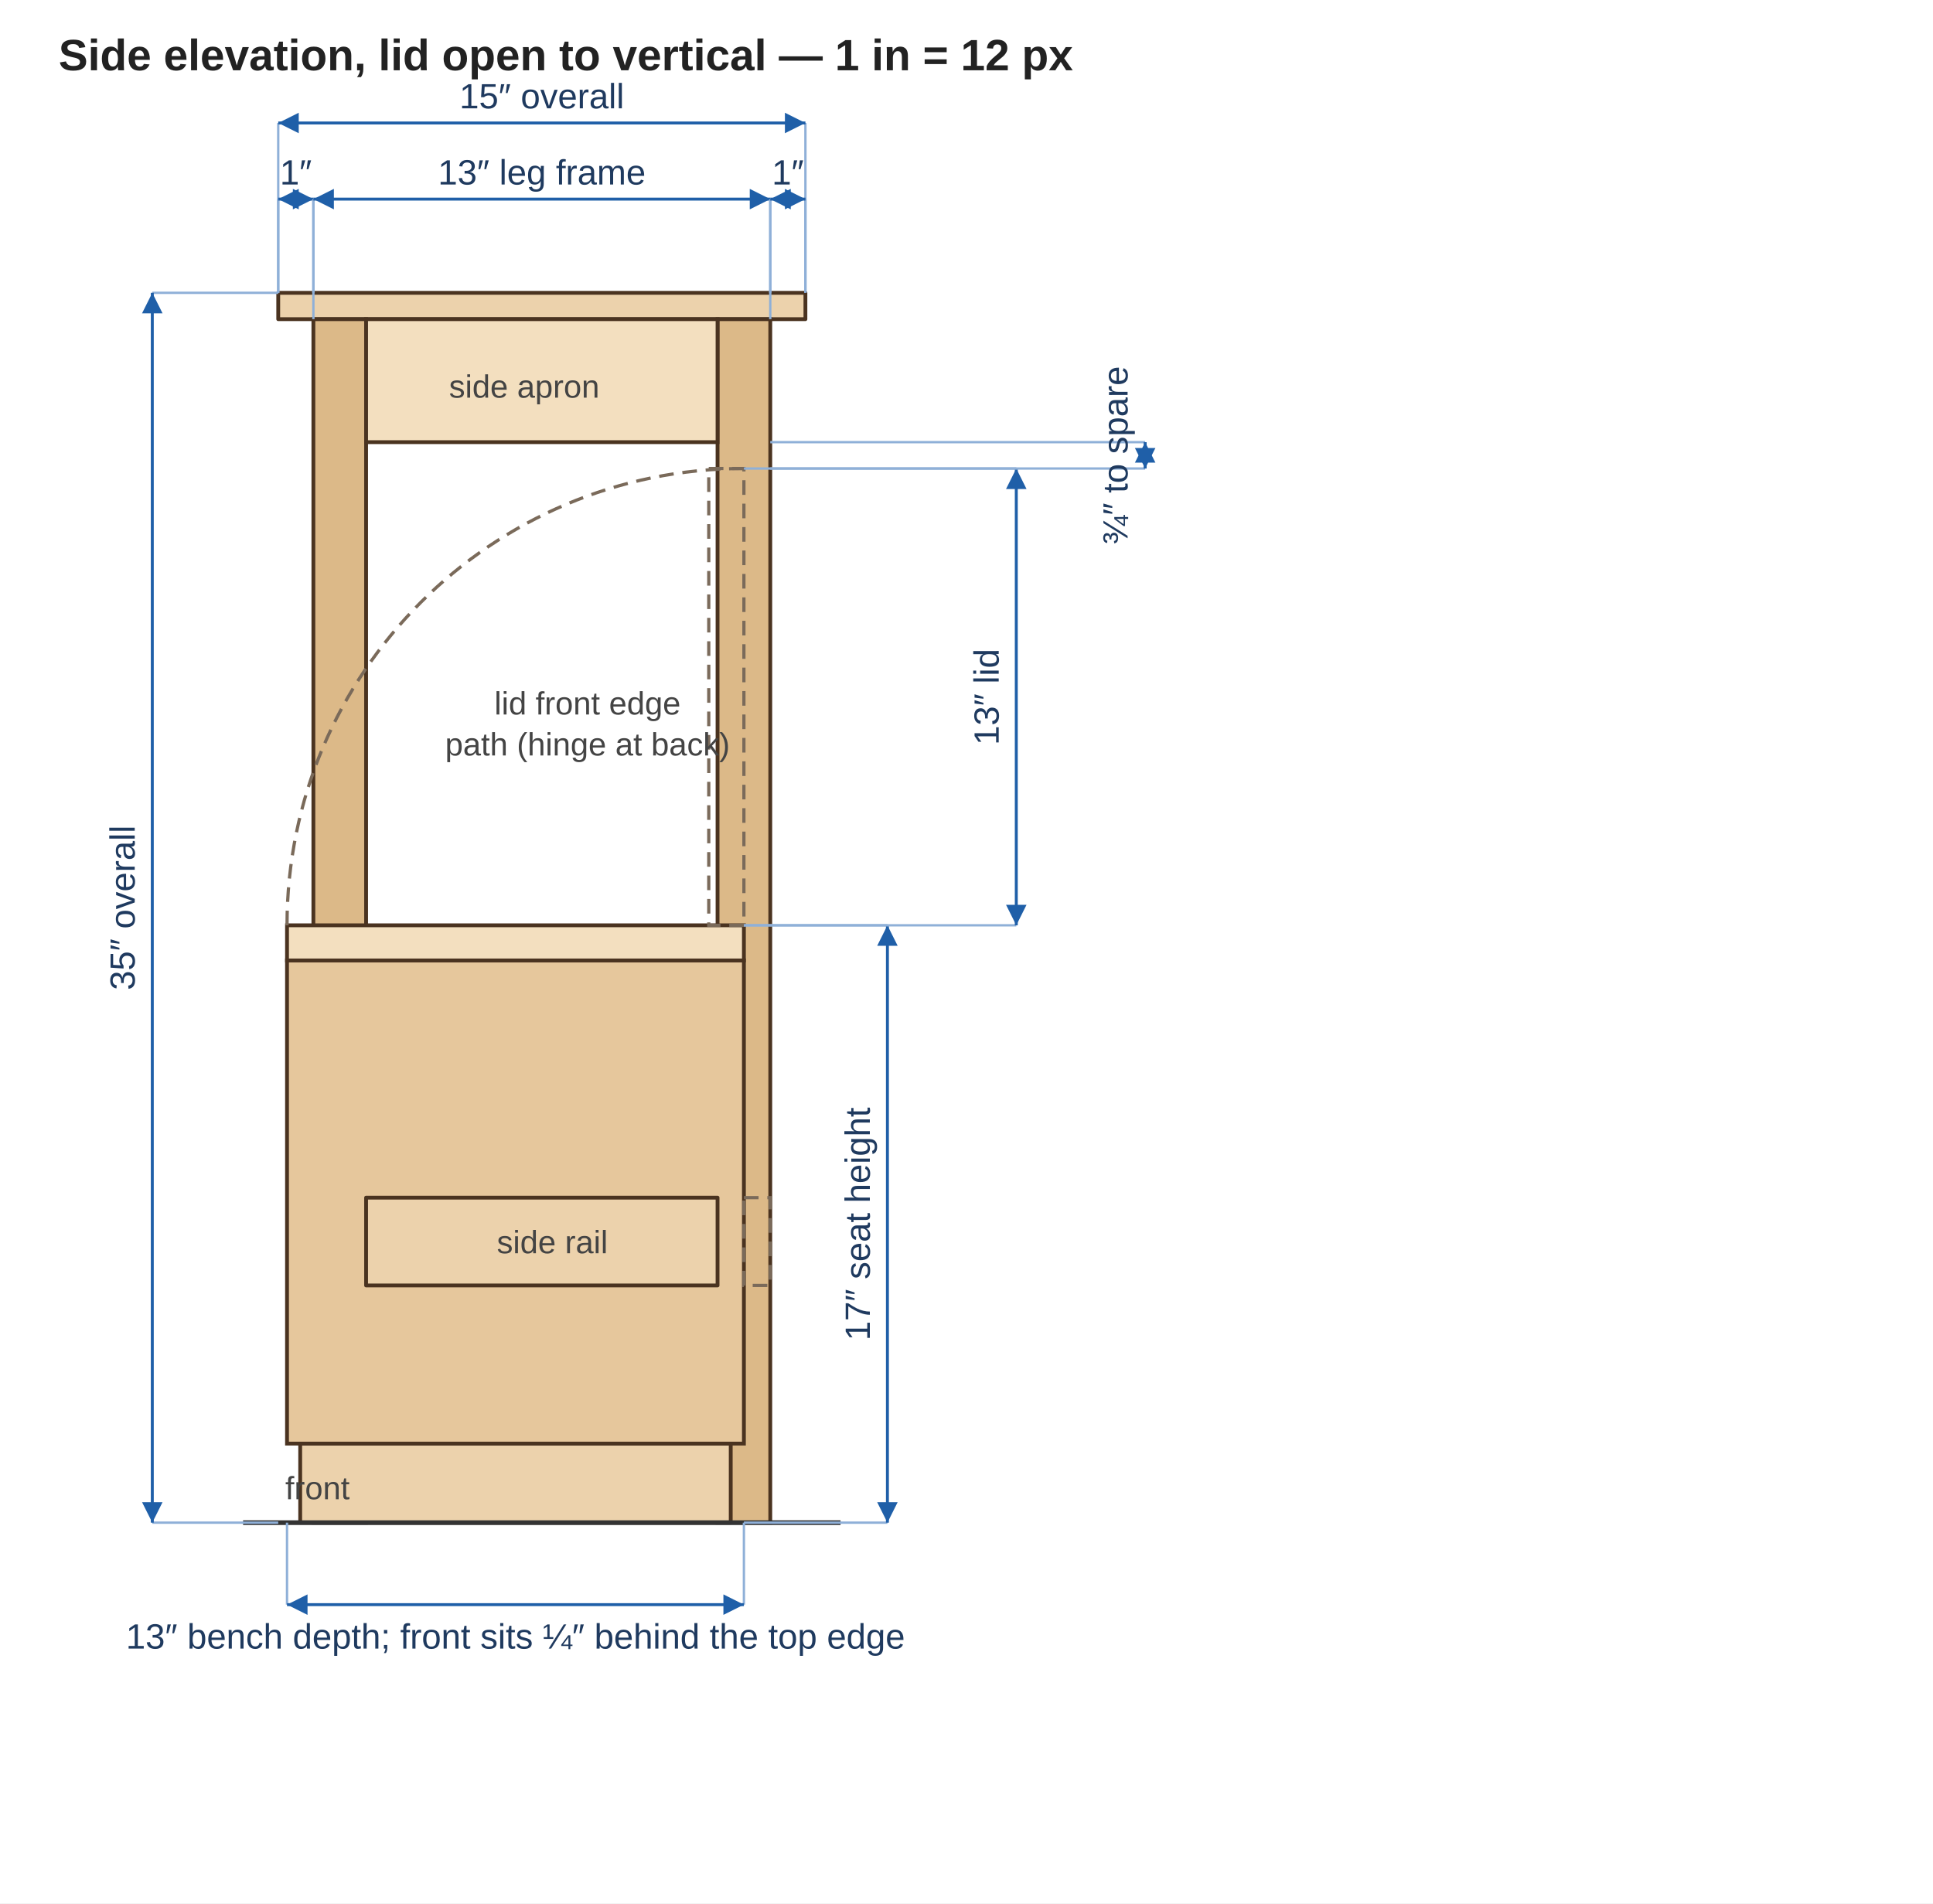
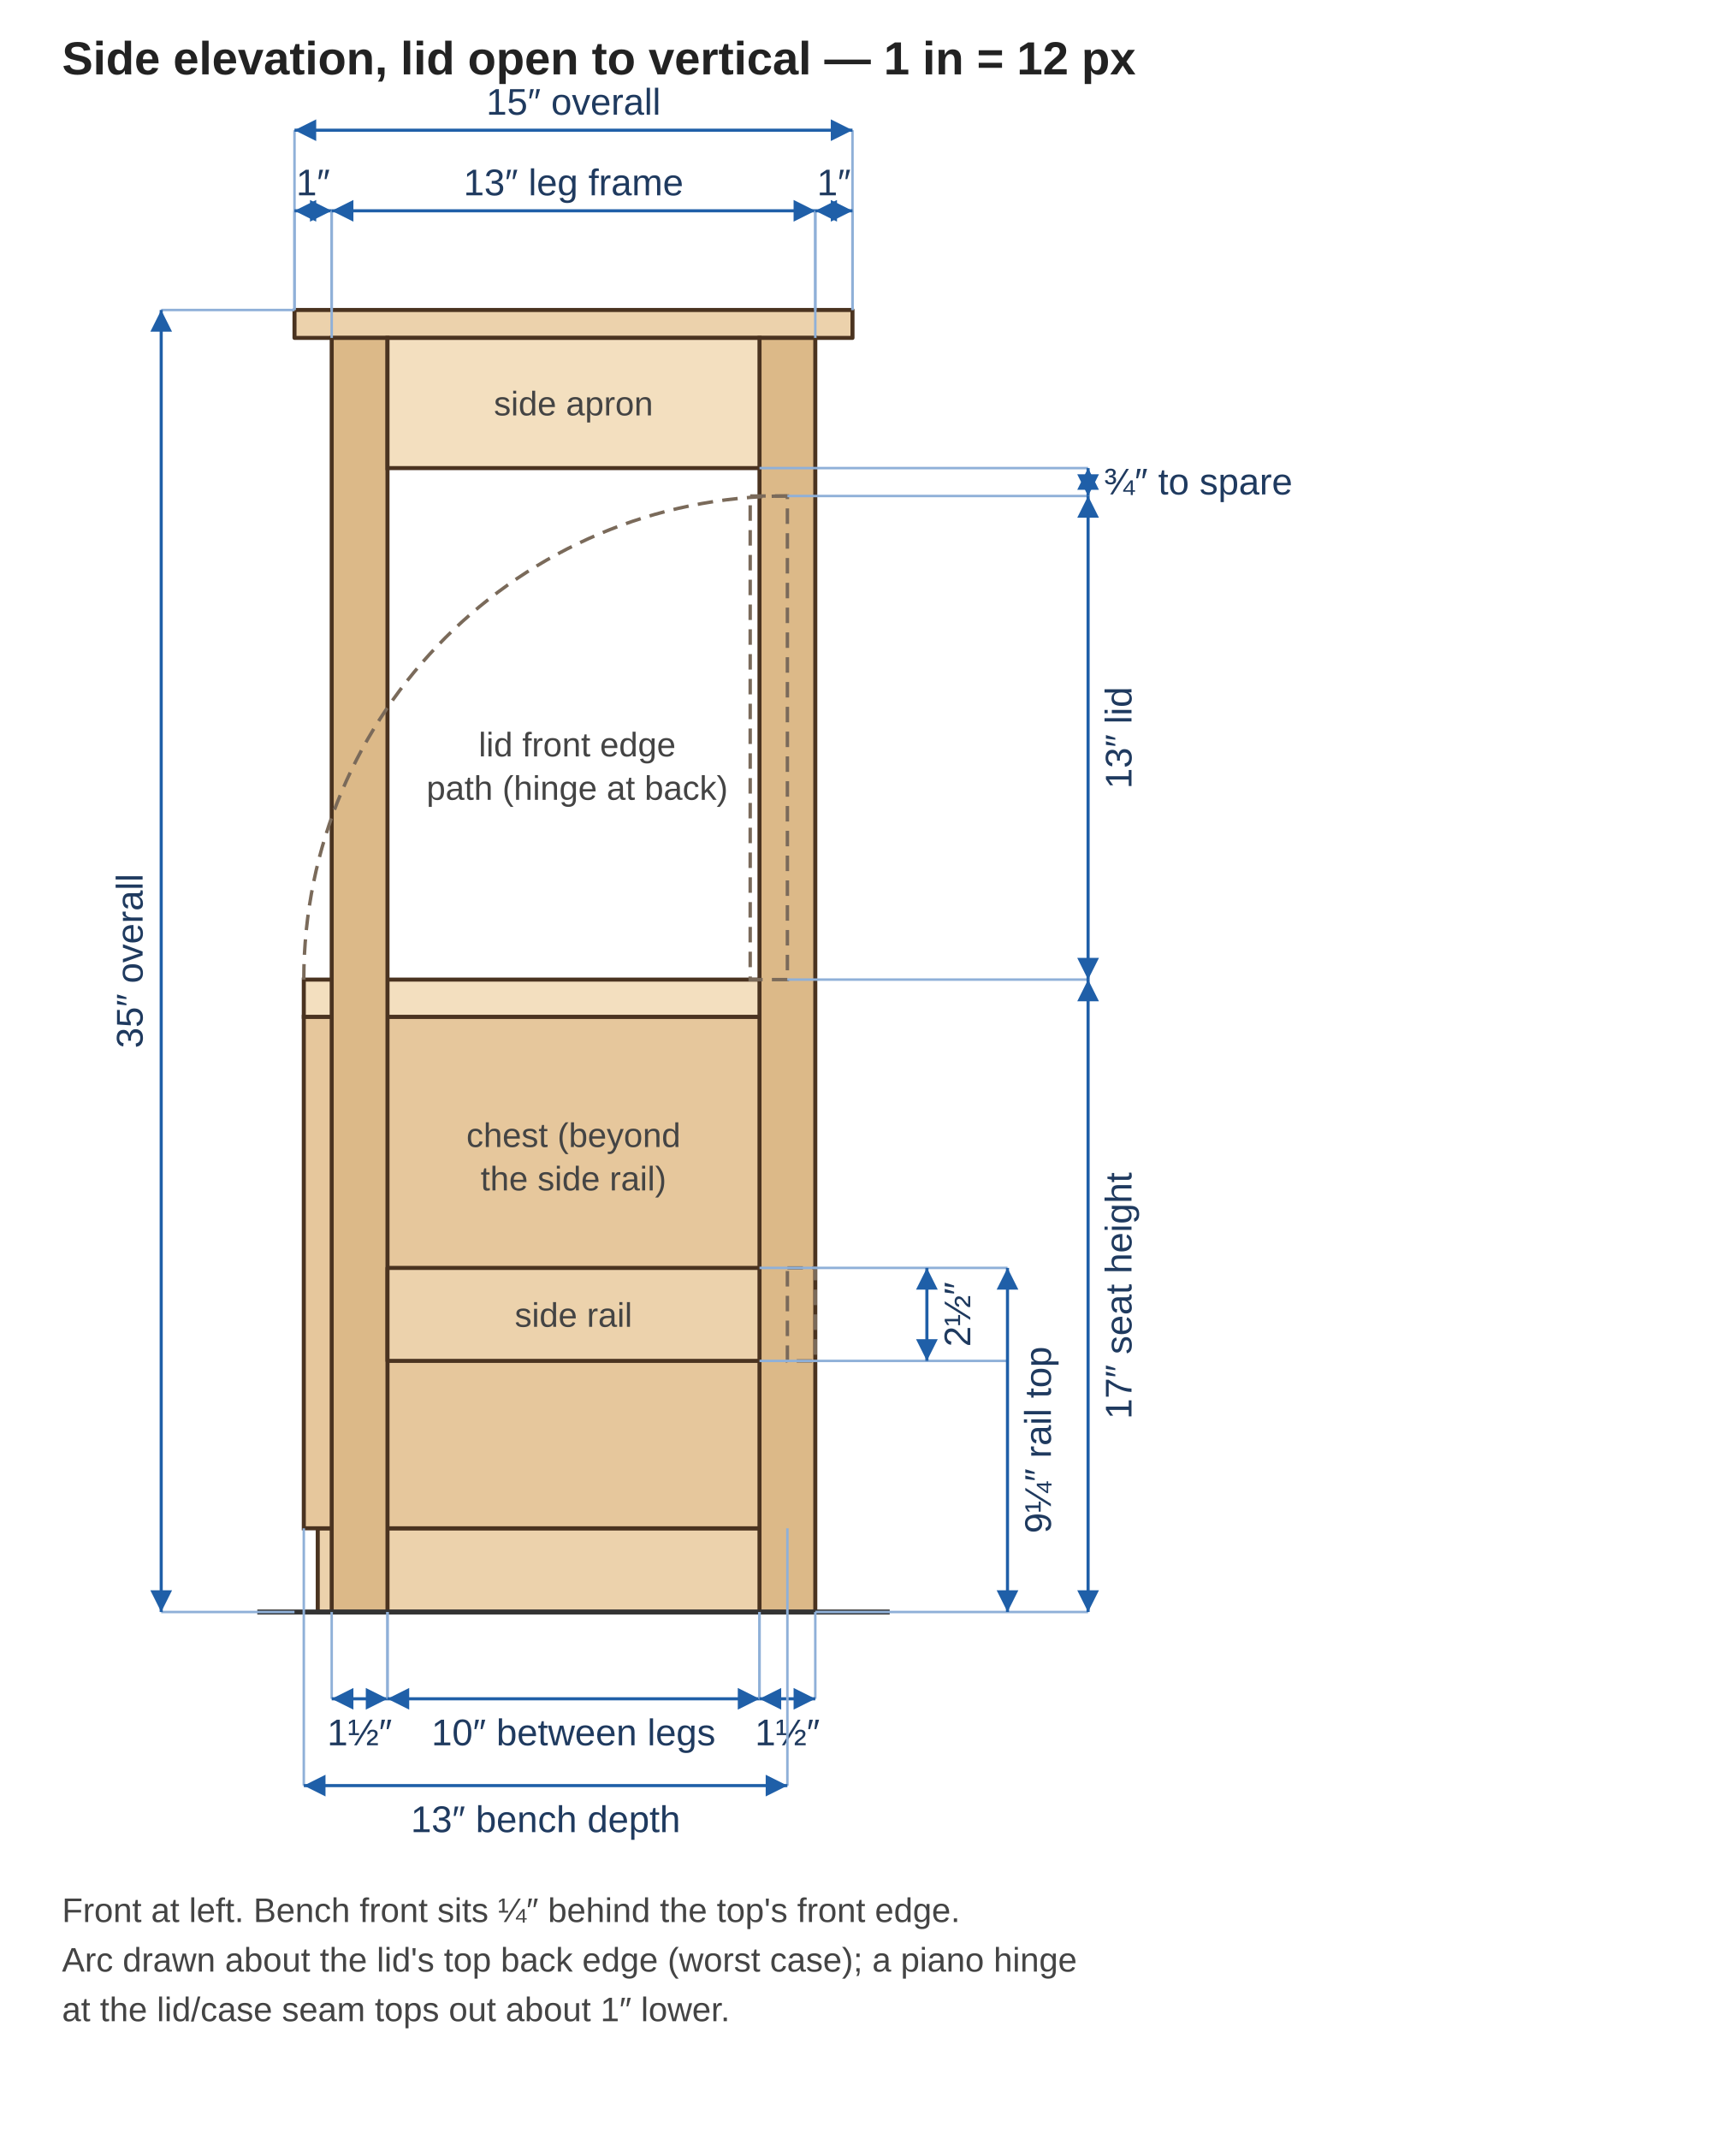
- <svg xmlns="http://www.w3.org/2000/svg" viewBox="0 0 660 650" width="660" height="650" role="img" aria-label="Console with bench, side elevation with lid open">
+ <svg xmlns="http://www.w3.org/2000/svg" viewBox="0 0 560 690" width="560" height="690" role="img" aria-label="Console with bench, side elevation with lid open">
  <style>
  .bg{fill:#fff}
  .wood{fill:#ecd2ac;stroke:#4a3320;stroke-width:1.3;stroke-linejoin:round}
  .leg{fill:#dcb988;stroke:#4a3320;stroke-width:1.3}
  .face{fill:#f3dfbf;stroke:#4a3320;stroke-width:1.3}
  .pull{fill:#5a3b26;stroke:#2b1a0f;stroke-width:1}
  .shelf{fill:#e6c79c;stroke:#4a3320;stroke-width:1.3}
  .hid{fill:none;stroke:#7a6a5a;stroke-width:1.1;stroke-dasharray:5 3}
  .spacer{fill:#cfc3b4;stroke:#6b5b4b;stroke-width:1}
  .floor{stroke:#333;stroke-width:1.6}
  .dim{stroke:#1f5fa8;stroke-width:1;fill:none}
  .ext{stroke:#8fb0d8;stroke-width:.8}
  .t{font:12px 'Helvetica Neue',Arial,sans-serif;fill:#1f3a5f}
  .n{font:11px 'Helvetica Neue',Arial,sans-serif;fill:#444}
  .h{font:600 15px 'Helvetica Neue',Arial,sans-serif;fill:#222}
</style>
  <defs>
    <marker id="a" viewBox="0 0 8 8" refX="8" refY="4" markerWidth="7" markerHeight="7" orient="auto-start-reverse">
      <path d="M0,0 L8,4 L0,8 z" fill="#1f5fa8" />
    </marker>
  </defs>
-   <rect class="bg" width="660" height="650" />
+   <style>
+   .beyond{fill:#f6efe4;stroke:#9a8a7a;stroke-width:1}
+   .groove{fill:#fff;stroke:#4a3320;stroke-width:1}
+   .dt{fill:url(#hatch);stroke:#4a3320;stroke-width:1.3}
+   .knuckle{fill:#5a3b26;stroke:#2b1a0f;stroke-width:1}
+ </style>
+   <defs>
+     <pattern id="hatch" width="6" height="6" patternUnits="userSpaceOnUse" patternTransform="rotate(45)">
+       <rect width="6" height="6" fill="#e6c79c" />
+       <line x1="0" y1="0" x2="0" y2="6" stroke="#4a3320" stroke-width="1" />
+     </pattern>
+   </defs>
+   <rect class="bg" width="560" height="690" />
  <text class="h" x="20.0" y="24.0" text-anchor="start">Side elevation, lid open to vertical — 1 in = 12 px</text>
+   <rect class="wood" x="102.50" y="493.00" width="147.00" height="27.00" />
+   <rect class="shelf" x="98.00" y="328.00" width="156.00" height="165.00" />
+   <rect class="face" x="98.00" y="316.00" width="156.00" height="12.00" />
  <rect class="wood" x="95.00" y="100.00" width="180.00" height="9.00" />
  <rect class="leg" x="107.00" y="109.00" width="18.00" height="411.00" />
  <rect class="leg" x="245.00" y="109.00" width="18.00" height="411.00" />
  <rect class="face" x="125.00" y="109.00" width="120.00" height="42.00" />
-   <rect class="wood" x="102.50" y="493.00" width="147.00" height="27.00" />
-   <rect class="shelf" x="98.00" y="328.00" width="156.00" height="165.00" />
-   <rect class="face" x="98.00" y="316.00" width="156.00" height="12.00" />
  <rect class="wood" x="125.00" y="409.00" width="120.00" height="30.00" />
  <rect class="hid" x="254.0" y="409.0" width="9.0" height="30.0" />
-   <text class="n" x="188.6" y="428.0" text-anchor="middle">side rail</text>
  <rect class="hid" x="242.0" y="160.0" width="12.0" height="156.0" />
  <path class="hid" d="M98.0,316.0 A156.0,156.0 0 0 1 254.0,160.0" />
-   <text class="n" x="200.6" y="244.0" text-anchor="middle">lid front edge</text>
-   <text class="n" x="200.6" y="258.0" text-anchor="middle">path (hinge at back)</text>
-   <text class="n" x="179.0" y="135.8" text-anchor="middle">side apron</text>
+   <text class="n" x="186.2" y="244.0" text-anchor="middle">lid front edge</text>
+   <text class="n" x="186.2" y="258.0" text-anchor="middle">path (hinge at back)</text>
+   <text class="n" x="185.0" y="134.0" text-anchor="middle">side apron</text>
+   <text class="n" x="185.0" y="428.0" text-anchor="middle">side rail</text>
+   <text class="n" x="185.0" y="370.0" text-anchor="middle">chest (beyond</text>
+   <text class="n" x="185.0" y="384.0" text-anchor="middle">the side rail)</text>
  <line class="floor" x1="83.0" y1="520.0" x2="287.0" y2="520.0" />
-   <text class="n" x="97.4" y="512.0" text-anchor="start">front</text>
  <line class="ext" x1="95.0" y1="42.0" x2="95.0" y2="100.0" />
  <line class="ext" x1="275.0" y1="42.0" x2="275.0" y2="100.0" />
  <line class="dim" x1="95.0" y1="42.0" x2="275.0" y2="42.0" marker-start="url(#a)" marker-end="url(#a)" />
  <text class="t" x="185.0" y="37.0" text-anchor="middle">15″ overall</text>
  <line class="ext" x1="95.0" y1="68.0" x2="95.0" y2="100.0" />
  <line class="ext" x1="107.0" y1="68.0" x2="107.0" y2="100.0" />
  <line class="dim" x1="95.0" y1="68.0" x2="107.0" y2="68.0" marker-start="url(#a)" marker-end="url(#a)" />
  <text class="t" x="101.0" y="63.0" text-anchor="middle">1″</text>
  <line class="ext" x1="107.0" y1="68.0" x2="107.0" y2="109.0" />
  <line class="ext" x1="263.0" y1="68.0" x2="263.0" y2="109.0" />
  <line class="dim" x1="107.0" y1="68.0" x2="263.0" y2="68.0" marker-start="url(#a)" marker-end="url(#a)" />
  <text class="t" x="185.0" y="63.0" text-anchor="middle">13″ leg frame</text>
  <line class="ext" x1="263.0" y1="68.0" x2="263.0" y2="100.0" />
  <line class="ext" x1="275.0" y1="68.0" x2="275.0" y2="100.0" />
  <line class="dim" x1="263.0" y1="68.0" x2="275.0" y2="68.0" marker-start="url(#a)" marker-end="url(#a)" />
  <text class="t" x="269.0" y="63.0" text-anchor="middle">1″</text>
  <line class="ext" x1="52.0" y1="100.0" x2="95.0" y2="100.0" />
  <line class="ext" x1="52.0" y1="520.0" x2="95.0" y2="520.0" />
  <line class="dim" x1="52.0" y1="100.0" x2="52.0" y2="520.0" marker-start="url(#a)" marker-end="url(#a)" />
  <text class="t" transform="translate(46.0,310.0) rotate(-90)" text-anchor="middle">35″ overall</text>
-   <line class="ext" x1="303.0" y1="316.0" x2="254.0" y2="316.0" />
-   <line class="ext" x1="303.0" y1="520.0" x2="254.0" y2="520.0" />
-   <line class="dim" x1="303.0" y1="316.0" x2="303.0" y2="520.0" marker-start="url(#a)" marker-end="url(#a)" />
-   <text class="t" transform="translate(297.0,418.0) rotate(-90)" text-anchor="middle">17″ seat height</text>
-   <line class="ext" x1="347.0" y1="160.0" x2="254.0" y2="160.0" />
-   <line class="ext" x1="347.0" y1="316.0" x2="254.0" y2="316.0" />
-   <line class="dim" x1="347.0" y1="160.0" x2="347.0" y2="316.0" marker-start="url(#a)" marker-end="url(#a)" />
-   <text class="t" transform="translate(341.0,238.0) rotate(-90)" text-anchor="middle">13″ lid</text>
-   <line class="ext" x1="391.0" y1="151.0" x2="263.0" y2="151.0" />
-   <line class="ext" x1="391.0" y1="160.0" x2="263.0" y2="160.0" />
-   <line class="dim" x1="391.0" y1="151.0" x2="391.0" y2="160.0" marker-start="url(#a)" marker-end="url(#a)" />
-   <text class="t" transform="translate(385.0,155.5) rotate(-90)" text-anchor="middle">¾″ to spare</text>
-   <line class="ext" x1="98.0" y1="548.0" x2="98.0" y2="520.0" />
-   <line class="ext" x1="254.0" y1="548.0" x2="254.0" y2="520.0" />
-   <line class="dim" x1="98.0" y1="548.0" x2="254.0" y2="548.0" marker-start="url(#a)" marker-end="url(#a)" />
-   <text class="t" x="176.0" y="563.0" text-anchor="middle">13″ bench depth; front sits ¼″ behind the top edge</text>
+   <line class="ext" x1="245.0" y1="439.0" x2="325.0" y2="439.0" />
+   <line class="ext" x1="245.0" y1="409.0" x2="325.0" y2="409.0" />
+   <line class="ext" x1="263.0" y1="520.0" x2="351.0" y2="520.0" />
+   <line class="ext" x1="254.0" y1="316.0" x2="351.0" y2="316.0" />
+   <line class="ext" x1="254.0" y1="160.0" x2="351.0" y2="160.0" />
+   <line class="ext" x1="245.0" y1="151.0" x2="351.0" y2="151.0" />
+   <line class="dim" x1="299.0" y1="409.0" x2="299.0" y2="439.0" marker-start="url(#a)" marker-end="url(#a)" />
+   <text class="t" transform="translate(313.0,424.0) rotate(-90)" text-anchor="middle">2½″</text>
+   <line class="dim" x1="325.0" y1="409.0" x2="325.0" y2="520.0" marker-start="url(#a)" marker-end="url(#a)" />
+   <text class="t" transform="translate(339.0,464.5) rotate(-90)" text-anchor="middle">9¼″ rail top</text>
+   <line class="dim" x1="351.0" y1="316.0" x2="351.0" y2="520.0" marker-start="url(#a)" marker-end="url(#a)" />
+   <text class="t" transform="translate(365.0,418.0) rotate(-90)" text-anchor="middle">17″ seat height</text>
+   <line class="dim" x1="351.0" y1="160.0" x2="351.0" y2="316.0" marker-start="url(#a)" marker-end="url(#a)" />
+   <text class="t" transform="translate(365.0,238.0) rotate(-90)" text-anchor="middle">13″ lid</text>
+   <line class="dim" x1="351.0" y1="151.0" x2="351.0" y2="160.0" marker-start="url(#a)" marker-end="url(#a)" />
+   <text class="t" x="356.0" y="159.5" text-anchor="start">¾″ to spare</text>
+   <line class="ext" x1="107.0" y1="548.0" x2="107.0" y2="520.0" />
+   <line class="ext" x1="125.0" y1="548.0" x2="125.0" y2="520.0" />
+   <line class="dim" x1="107.0" y1="548.0" x2="125.0" y2="548.0" marker-start="url(#a)" marker-end="url(#a)" />
+   <text class="t" x="116.0" y="563.0" text-anchor="middle">1½″</text>
+   <line class="ext" x1="125.0" y1="548.0" x2="125.0" y2="520.0" />
+   <line class="ext" x1="245.0" y1="548.0" x2="245.0" y2="520.0" />
+   <line class="dim" x1="125.0" y1="548.0" x2="245.0" y2="548.0" marker-start="url(#a)" marker-end="url(#a)" />
+   <text class="t" x="185.0" y="563.0" text-anchor="middle">10″ between legs</text>
+   <line class="ext" x1="245.0" y1="548.0" x2="245.0" y2="520.0" />
+   <line class="ext" x1="263.0" y1="548.0" x2="263.0" y2="520.0" />
+   <line class="dim" x1="245.0" y1="548.0" x2="263.0" y2="548.0" marker-start="url(#a)" marker-end="url(#a)" />
+   <text class="t" x="254.0" y="563.0" text-anchor="middle">1½″</text>
+   <line class="ext" x1="98.0" y1="576.0" x2="98.0" y2="493.0" />
+   <line class="ext" x1="254.0" y1="576.0" x2="254.0" y2="493.0" />
+   <line class="dim" x1="98.0" y1="576.0" x2="254.0" y2="576.0" marker-start="url(#a)" marker-end="url(#a)" />
+   <text class="t" x="176.0" y="591.0" text-anchor="middle">13″ bench depth</text>
+   <text class="n" x="20.0" y="620.0" text-anchor="start">Front at left. Bench front sits ¼″ behind the top's front edge.</text>
+   <text class="n" x="20.0" y="636.0" text-anchor="start">Arc drawn about the lid's top back edge (worst case); a piano hinge</text>
+   <text class="n" x="20.0" y="652.0" text-anchor="start">at the lid/case seam tops out about 1″ lower.</text>
</svg>
